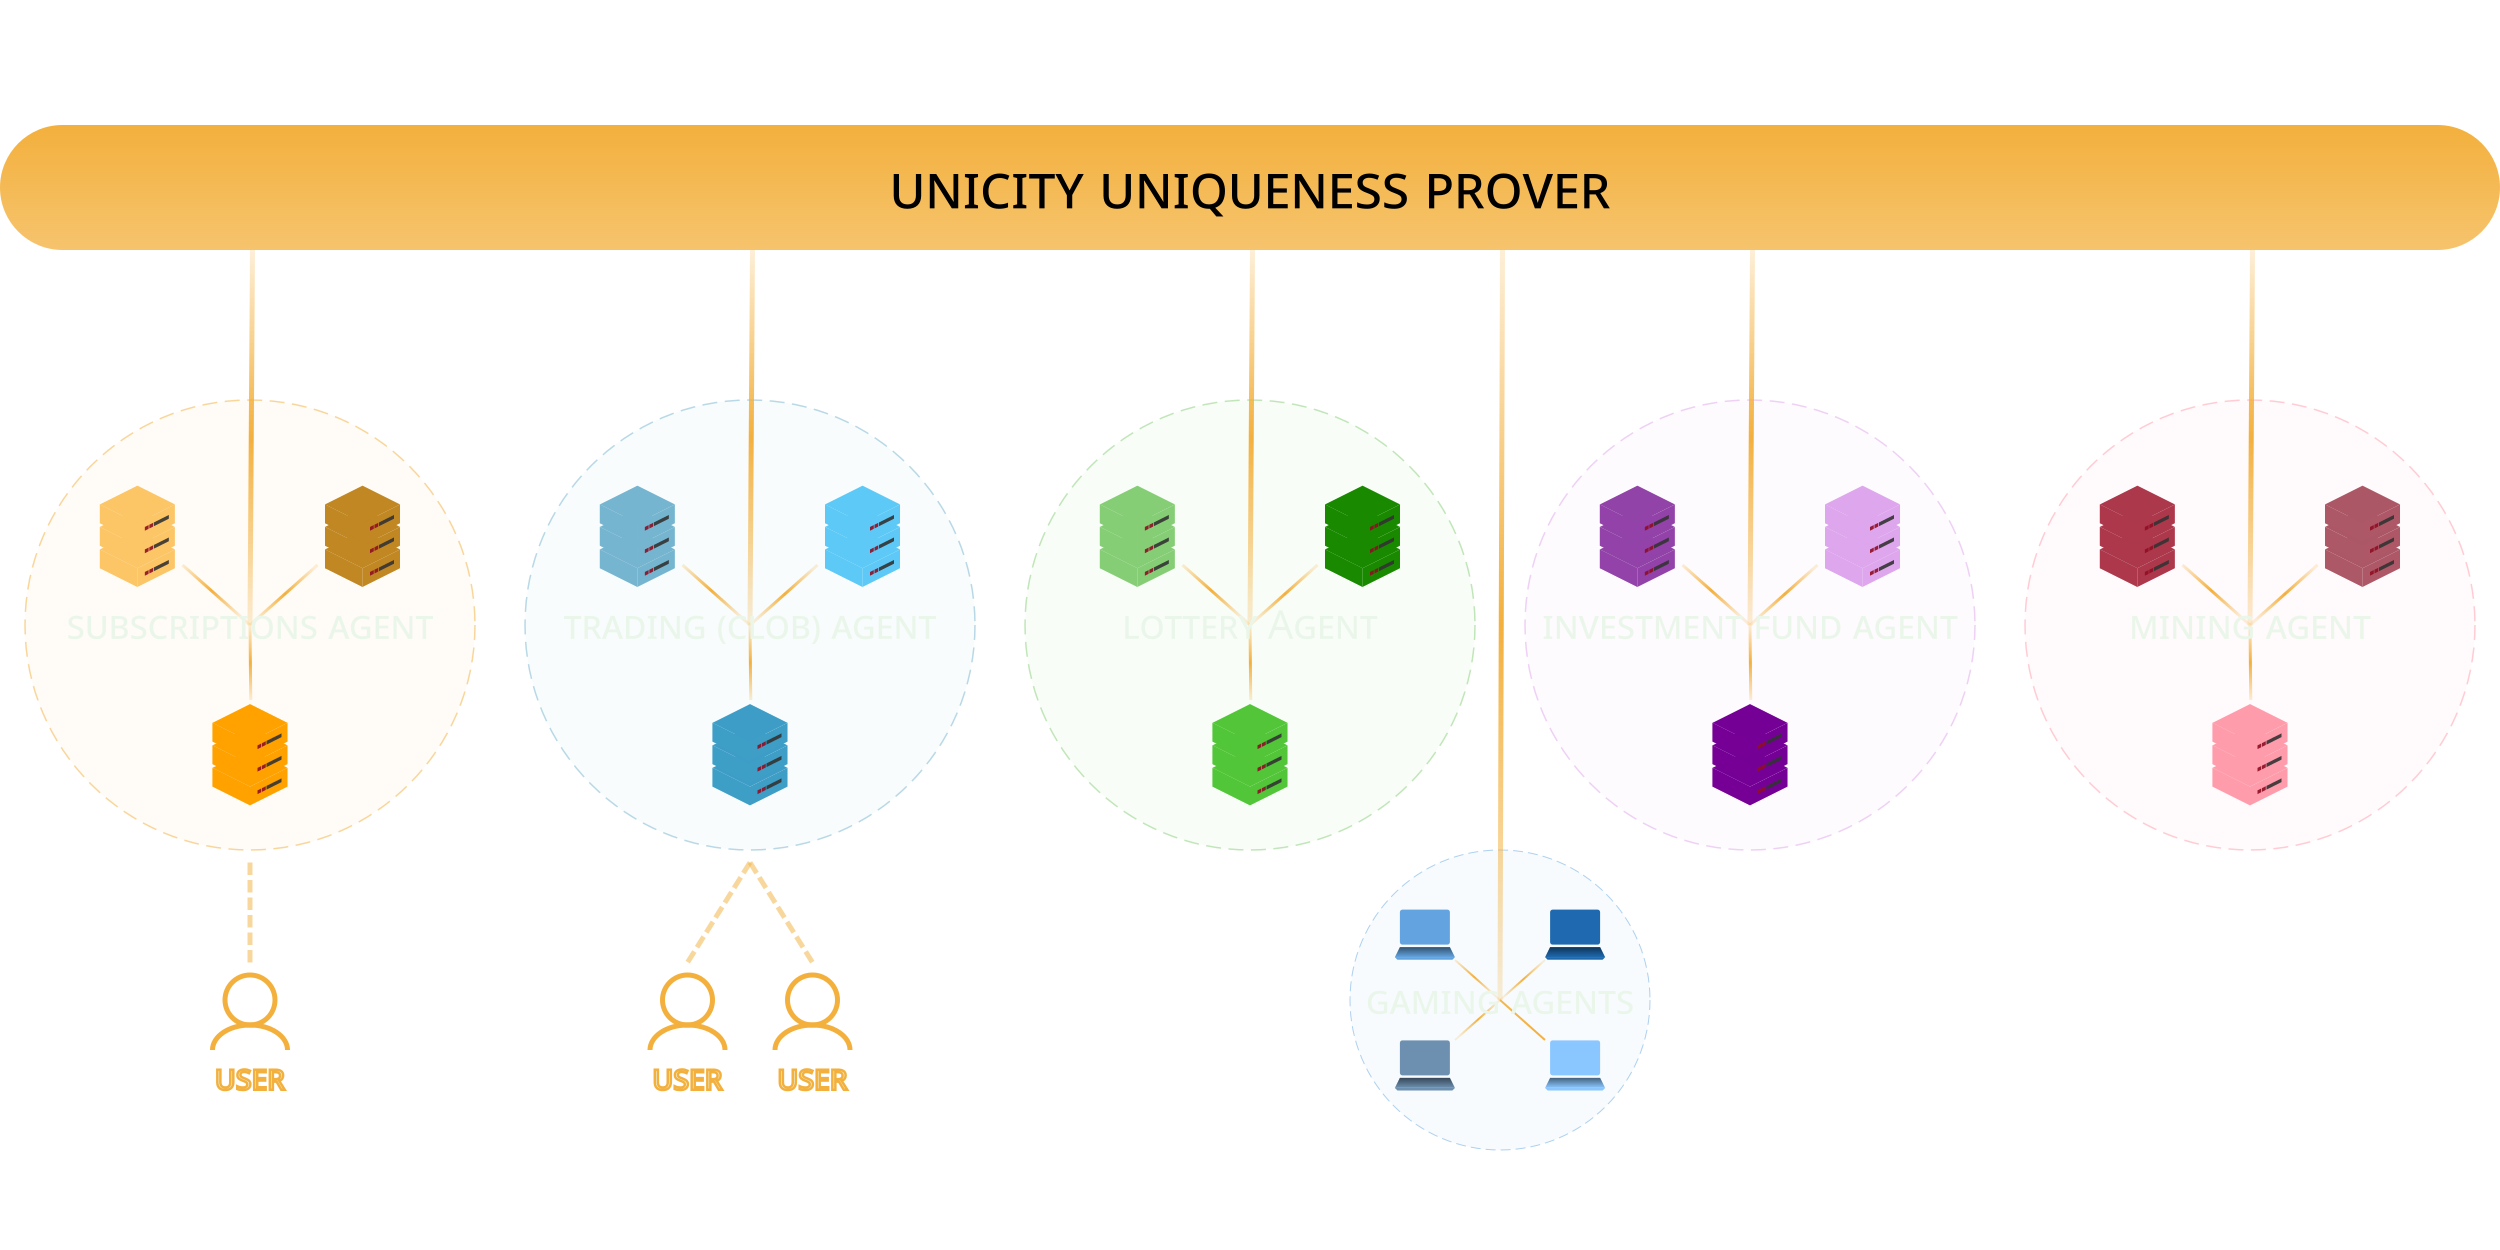
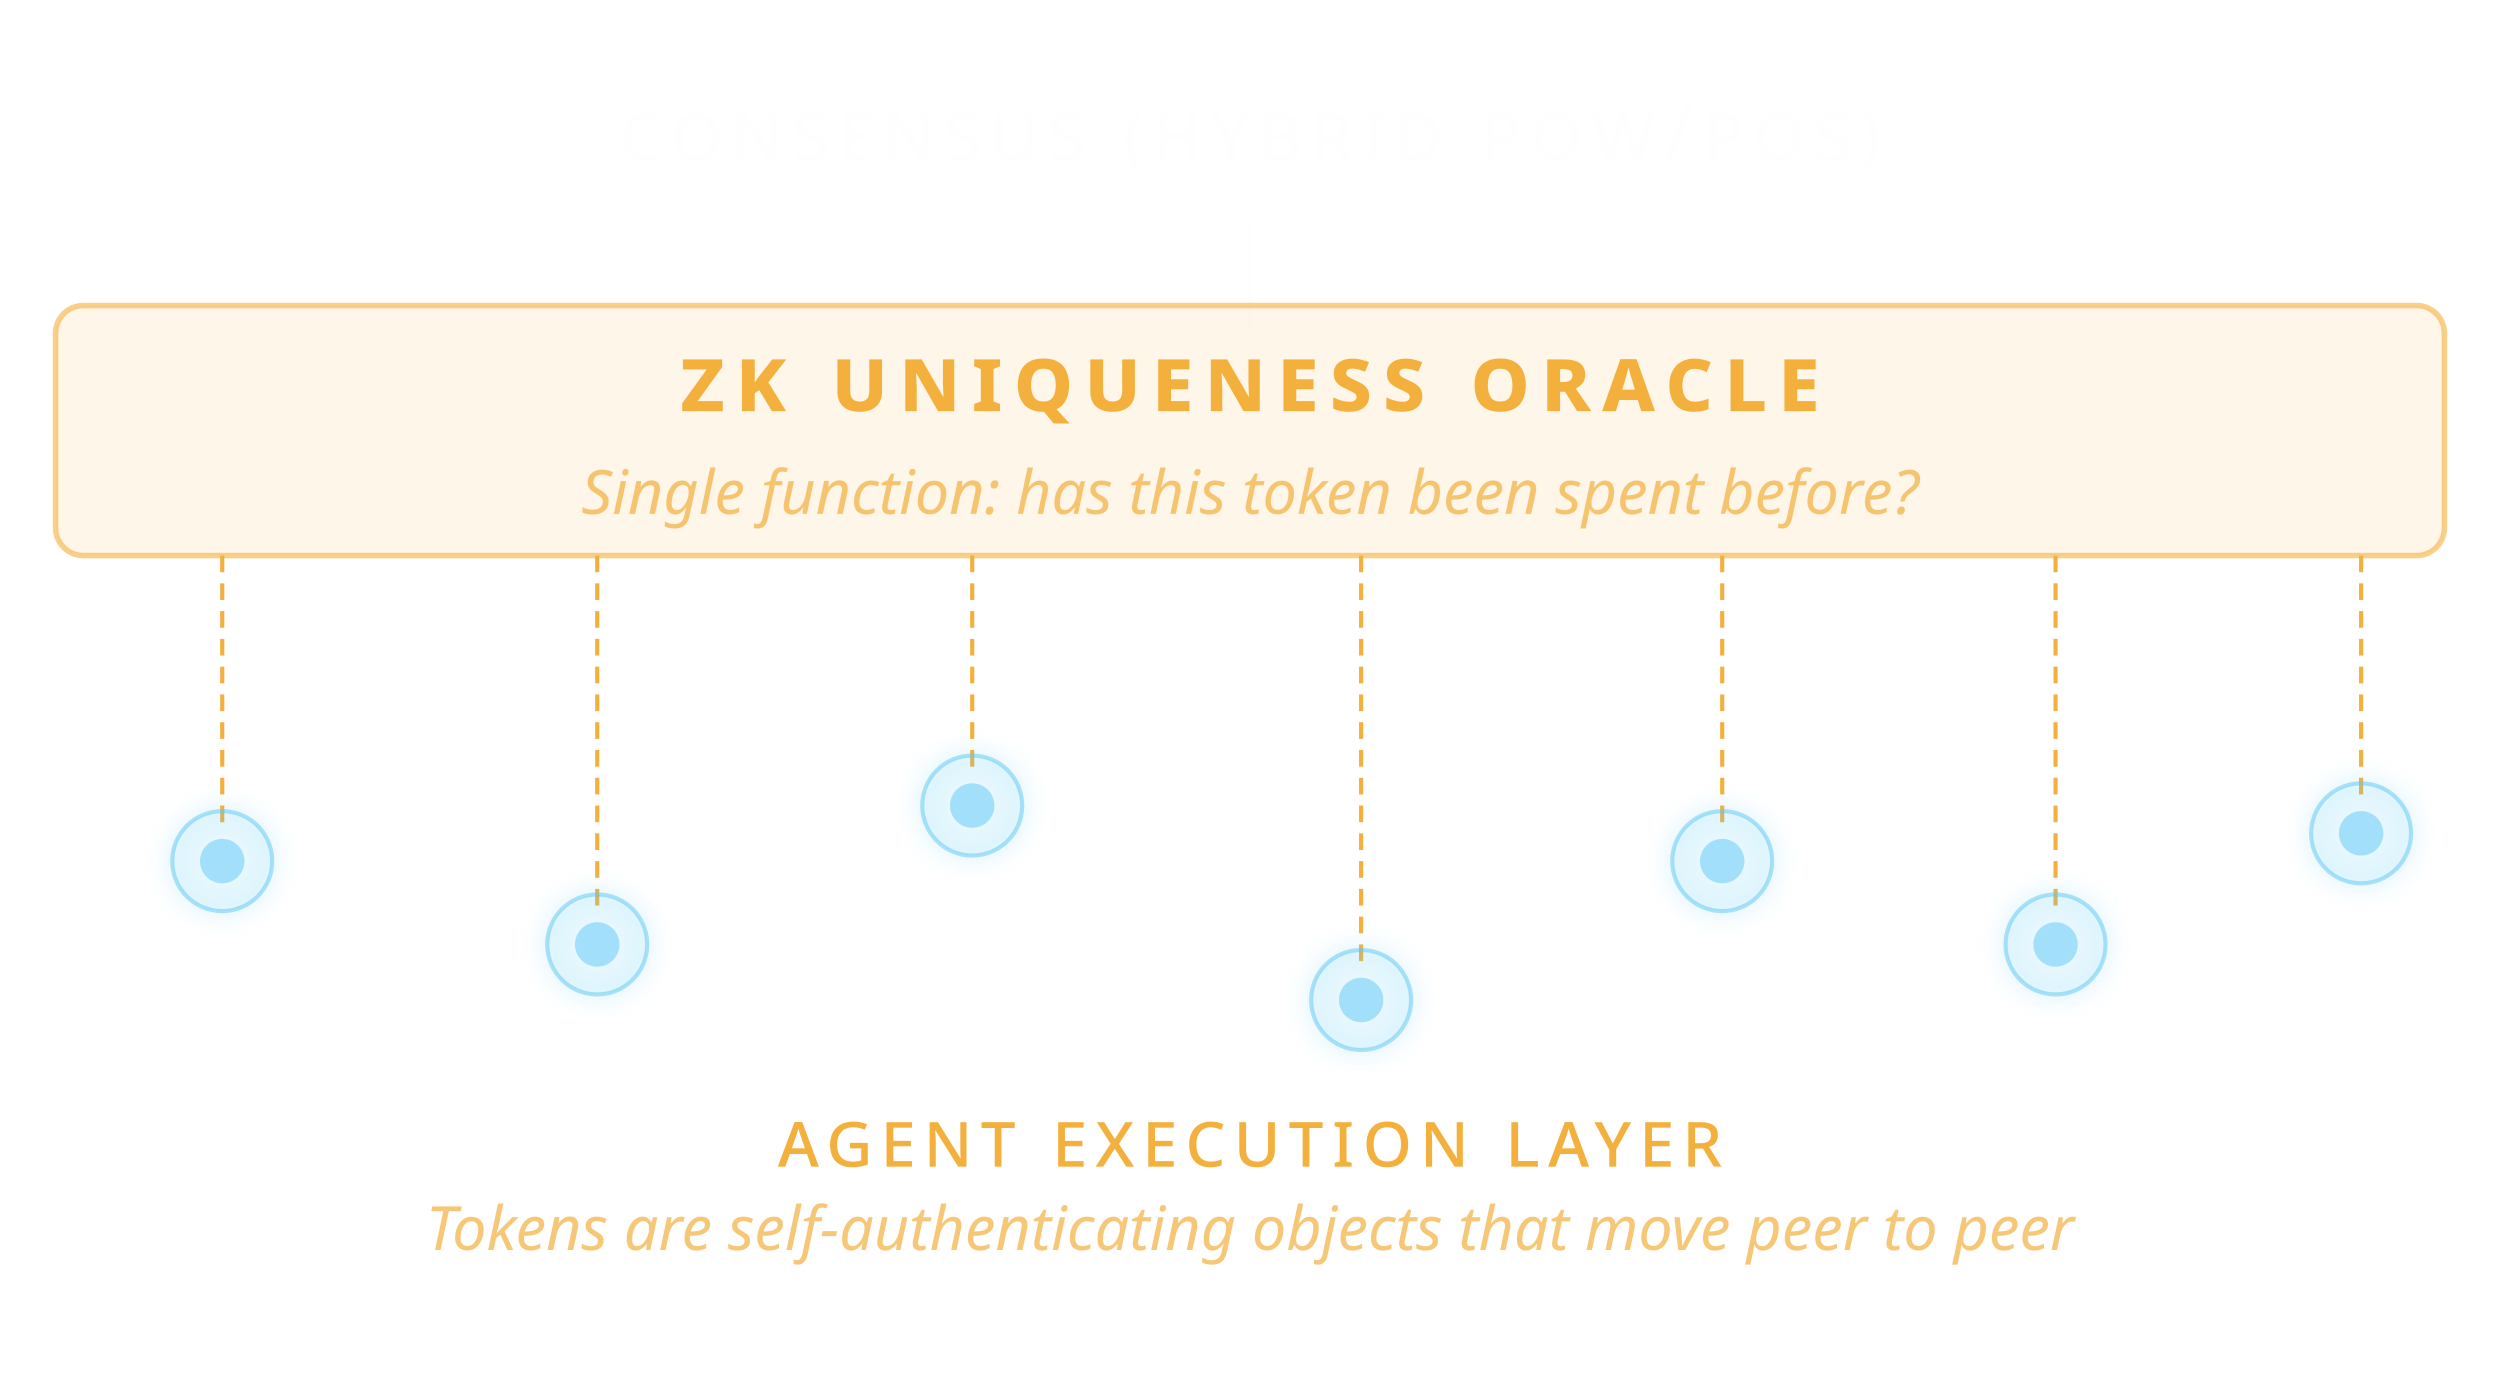
- <svg xmlns="http://www.w3.org/2000/svg" viewBox="0 0 1000 500">
+ <svg xmlns="http://www.w3.org/2000/svg" viewBox="0 0 900 500">
  <defs>
-     <linearGradient id="a" x1="0%" y1="0%" x2="0%" y2="100%">
-       <stop offset="0%" stop-color="#F3B03D" />
-       <stop offset="100%" stop-color="#F3B03D" stop-opacity=".75" />
-     </linearGradient>
-     <linearGradient id="b" x1="0%" y1="0%" x2="0%" y2="100%">
-       <stop offset="0%" />
-       <stop offset="100%" stop-opacity="0" />
-     </linearGradient>
-     <linearGradient id="j" x1="0%" y1="100%" x2="0%" y2="0%">
-       <stop offset="0%" stop-color="#F3B03D" stop-opacity=".2" />
-       <stop offset="50%" stop-color="#F3B03D" />
-       <stop offset="100%" stop-color="#F3B03D" stop-opacity=".2" />
-       <animate attributeName="y2" values="320%;-640%" dur="1s" repeatCount="indefinite" />
-     </linearGradient>
-     <linearGradient id="g" x1="0%" y1="100%" x2="0%" y2="0%">
-       <stop offset="0%" stop-color="#F3B03D" stop-opacity=".2" />
-       <stop offset="50%" stop-color="#F3B03D" />
-       <stop offset="100%" stop-color="#F3B03D" stop-opacity=".2" />
-       <animate attributeName="y2" values="100%;-640%" dur="1s" repeatCount="indefinite" />
-     </linearGradient>
-     <linearGradient id="h" x1="90%" y1="80%" x2="0%" y2="0%">
-       <stop offset="0%" stop-color="#F3B03D" stop-opacity=".2" />
-       <stop offset="50%" stop-color="#F3B03D" />
-       <stop offset="100%" stop-color="#F3B03D" stop-opacity=".2" />
-       <animate attributeName="x1" values="0%;80%" dur="1s" repeatCount="indefinite" />
-       <animate attributeName="y1" values="0%;640%" dur="1s" repeatCount="indefinite" />
-     </linearGradient>
-     <linearGradient id="i" x1="0%" y1="80%" x2="90%" y2="0%">
-       <stop offset="0%" stop-color="#F3B03D" stop-opacity=".2" />
-       <stop offset="50%" stop-color="#F3B03D" />
-       <stop offset="100%" stop-color="#F3B03D" stop-opacity=".2" />
-       <animate attributeName="x2" values="0%;80%" dur="1s" repeatCount="indefinite" />
-       <animate attributeName="y1" values="0%;640%" dur="1s" repeatCount="indefinite" />
-     </linearGradient>
-     <linearGradient id="m" x1="90%" y1="0%" x2="0%" y2="80%">
-       <stop offset="0%" stop-color="#F3B03D" stop-opacity=".2" />
-       <stop offset="50%" stop-color="#F3B03D" />
-       <stop offset="100%" stop-color="#F3B03D" stop-opacity=".2" />
-       <animate attributeName="x2" values="100%;80%" dur="1s" repeatCount="indefinite" />
-       <animate attributeName="y1" values="100%;-640%" dur="1s" repeatCount="indefinite" />
-     </linearGradient>
-     <linearGradient id="n" x1="0%" y1="80%" x2="90%" y2="0%">
-       <stop offset="0%" stop-color="#F3B03D" stop-opacity=".2" />
-       <stop offset="50%" stop-color="#F3B03D" />
-       <stop offset="100%" stop-color="#F3B03D" stop-opacity=".2" />
-       <animate attributeName="x2" values="0%;80%" dur="1s" repeatCount="indefinite" />
-       <animate attributeName="y2" values="100%;-640%" dur="1s" repeatCount="indefinite" />
-     </linearGradient>
-     <g id="e">
-       <rect x="-500" y="-25" width="1000" height="50" rx="25" ry="25" fill="url(#a)" />
-       <text text-anchor="middle" dominant-baseline="middle" font-size="24" font-variant="small-caps" font-family="Tahoma, Geneva, Verdana, sans-serif">
-                 unicity uniqueness prover
-             </text>
-     </g>
-     <g id="l">
-       <rect x="-50" y="-50" width="100" height="70" rx="5" ry="5" />
-       <rect x="-45" y="-45" width="90" height="60" rx="5" ry="5" />
-       <path d="M-40-40h5v5h-5zM-50 25l-10 20H60L50 25z" />
-       <path fill="url(#b)" fill-opacity=".5" d="m-50 25-10 20H60L50 25z" />
-       <path d="m-60 45 5 5H55l5-5z" />
-       <path fill-opacity=".5" d="m-60 45 5 5H55l5-5z" />
-     </g>
-     <g id="c">
-       <path d="M-50 0 0-25 50 0 0 25z" />
-       <path fill-opacity=".2" d="M-50 0 0-25 50 0 0 25z" />
-       <path d="M-50 0 0 25v25l-50-25z" />
-       <path fill-opacity=".4" d="M-50 0 0 25v25l-50-25z" />
-       <path d="M0 25 50 0v25L0 50z" />
-       <path fill="#8F0E24" d="m10 30 5-2.5v5L10 35zM16 27l5-2.5v5L16 32z" />
-       <path fill="#333" d="m22 24 20-10v5L22 29z" />
-       <path fill-opacity=".1" d="M0 25 50 0v25L0 50z" />
-     </g>
-     <g id="f">
-       <use href="#c" y="30" />
-       <use href="#c" />
-       <use href="#c" y="-30" />
-     </g>
-     <g id="d" stroke-width="2" fill="none">
-       <circle r="10" cy="-20" />
-       <path d="M-15 0a15 10 0 0 1 30 0" />
-     </g>
-     <g id="k">
-       <use href="#d" />
-       <text y="20" text-anchor="middle" dominant-baseline="text-after-edge" font-size="14" fill="#EBF6EA" font-variant="small-caps" font-family="Tahoma, Geneva, Verdana, sans-serif">
-                 user
-             </text>
-     </g>
+     <filter id="glow" x="-50%" y="-50%" width="200%" height="200%">
+       <feGaussianBlur stdDeviation="4" result="blur" />
+       <feMerge>
+         <feMergeNode in="blur" />
+         <feMergeNode in="SourceGraphic" />
+       </feMerge>
+     </filter>
  </defs>
-   <use href="#e" x="500" y="75" />
-   <g transform="translate(100 250)">
-     <g transform="scale(.3)">
-       <circle r="300" fill="#F3B03D" fill-opacity=".05" stroke="#F3B03D" stroke-width="2" stroke-opacity=".5" stroke-dasharray="20,10" />/&gt;<use href="#f" x="-150.21" y="-130.735" fill="#FCC565" />
-       <use href="#f" x="150" y="-130.735" fill="#C18723" />
-       <use href="#f" y="160.47" fill="#FFA200" />
-       <path stroke="url(#g)" stroke-width="4" d="m0 0 1 100" />
-       <path stroke="url(#h)" stroke-width="4" d="m0 0-90-80" />
-       <path stroke="url(#i)" stroke-width="4" d="m0 0 90-80" />
-     </g>
-     <path stroke="url(#j)" stroke-width="2" d="m0 0 1-150" />
-     <text text-anchor="middle" dominant-baseline="middle" font-size="16" fill="#EBF6EA" font-variant="small-caps" font-family="Tahoma, Geneva, Verdana, sans-serif">
-             subscriptions agent
-         </text>
-     <path stroke="#F3B03D" stroke-width="2" stroke-opacity=".5" stroke-dasharray="5,2" d="M0 95v40" />
-     <use href="#k" y="170" stroke="#F3B03D" />
-   </g>
-   <g transform="translate(300 250)">
-     <g transform="scale(.3)">
-       <circle r="300" fill="#76B5CF" fill-opacity=".05" stroke="#76B5CF" stroke-width="2" stroke-opacity=".5" stroke-dasharray="20,10" />/&gt;<use href="#f" x="-150.21" y="-130.735" fill="#76B5CF" />
-       <use href="#f" x="150" y="-130.735" fill="#5EC9F7" />
-       <use href="#f" y="160.47" fill="#3E9EC7" />
-       <path stroke="url(#g)" stroke-width="4" d="m0 0 1 100" />
-       <path stroke="url(#h)" stroke-width="4" d="m0 0-90-80" />
-       <path stroke="url(#i)" stroke-width="4" d="m0 0 90-80" />
-     </g>
-     <path stroke="url(#j)" stroke-width="2" d="m0 0 1-150" />
-     <text text-anchor="middle" dominant-baseline="middle" font-size="16" fill="#EBF6EA" font-variant="small-caps" font-family="Tahoma, Geneva, Verdana, sans-serif">
-             trading (clob) agent
-         </text>
-     <path stroke="#F3B03D" stroke-width="2" stroke-opacity=".5" stroke-dasharray="5,2" d="m0 95-25 40" />
-     <use href="#k" x="-25" y="170" stroke="#F3B03D" />
-     <path stroke="#F3B03D" stroke-width="2" stroke-opacity=".5" stroke-dasharray="5,2" d="m0 95 25 40" />
-     <use href="#k" x="25" y="170" stroke="#F3B03D" />
-   </g>
-   <g transform="matrix(.3 0 0 .3 500 250)">
-     <circle r="300" fill="#86CE76" fill-opacity=".05" stroke="#86CE76" stroke-width="2" stroke-opacity=".5" stroke-dasharray="20,10" />/&gt;<use href="#f" x="-150.21" y="-130.735" fill="#86CE76" />
-     <use href="#f" x="150" y="-130.735" fill="#198A00" />
-     <use href="#f" y="160.47" fill="#52C738" />
-     <path stroke="url(#g)" stroke-width="4" d="m0 0 1 100" />
-     <path stroke="url(#h)" stroke-width="4" d="m0 0-90-80" />
-     <path stroke="url(#i)" stroke-width="4" d="m0 0 90-80" />
-   </g>
-   <path stroke="url(#j)" stroke-width="2" d="m0 0 1-150" transform="translate(500 250)" />
-   <text text-anchor="middle" dominant-baseline="middle" font-size="16" fill="#EBF6EA" font-variant="small-caps" font-family="Tahoma, Geneva, Verdana, sans-serif" transform="translate(500 250)">
-             lottery Agent
-         </text>
-   <g transform="matrix(.3 0 0 .3 700 250)">
-     <circle r="300" fill="#DEA6ED" fill-opacity=".05" stroke="#DEA6ED" stroke-width="2" stroke-opacity=".5" stroke-dasharray="20,10" />/&gt;<use href="#f" x="-150.21" y="-130.735" fill="#9243A8" />
-     <use href="#f" x="150" y="-130.735" fill="#DEA6ED" />
-     <use href="#f" y="160.47" fill="#760096" />
-     <path stroke="url(#g)" stroke-width="4" d="m0 0 1 100" />
-     <path stroke="url(#h)" stroke-width="4" d="m0 0-90-80" />
-     <path stroke="url(#i)" stroke-width="4" d="m0 0 90-80" />
-   </g>
-   <path stroke="url(#j)" stroke-width="2" d="m0 0 1-150" transform="translate(700 250)" />
-   <text text-anchor="middle" dominant-baseline="middle" font-size="16" fill="#EBF6EA" font-variant="small-caps" font-family="Tahoma, Geneva, Verdana, sans-serif" transform="translate(700 250)">
-             investment fund agent
-         </text>
-   <g transform="matrix(.3 0 0 .3 900 250)">
-     <circle r="300" fill="#FF9CAC" fill-opacity=".05" stroke="#FF9CAC" stroke-width="2" stroke-opacity=".5" stroke-dasharray="20,10" />/&gt;<use href="#f" x="-150.21" y="-130.735" fill="#AD384B" />
-     <use href="#f" x="150" y="-130.735" fill="#AD5867" />
-     <use href="#f" y="160.47" fill="#FF9CAC" />
-     <path stroke="url(#g)" stroke-width="4" d="m0 0 1 100" />
-     <path stroke="url(#h)" stroke-width="4" d="m0 0-90-80" />
-     <path stroke="url(#i)" stroke-width="4" d="m0 0 90-80" />
-   </g>
-   <path stroke="url(#j)" stroke-width="2" d="m0 0 1-150" transform="translate(900 250)" />
-   <text text-anchor="middle" dominant-baseline="middle" font-size="16" fill="#EBF6EA" font-variant="small-caps" font-family="Tahoma, Geneva, Verdana, sans-serif" transform="translate(900 250)">
-             mining agent
-         </text>
-   <g transform="matrix(.2 0 0 .2 600 400)">
-     <circle r="300" fill="#63A4E0" fill-opacity=".05" stroke="#63A4E0" stroke-width="2" stroke-opacity=".5" stroke-dasharray="20,10" />/&gt;<use href="#l" x="-150.21" y="-130.735" fill="#63A4E0" />
-     <use href="#l" x="150.21" y="-130.735" fill="#1E69AF" />
-     <use href="#l" x="-150.21" y="130.735" fill="#6D90B0" />
-     <use href="#l" x="150.21" y="130.735" fill="#8AC6FF" />
-     <path stroke="url(#h)" stroke-width="4" d="m0 0-90-80" />
-     <path stroke="url(#i)" stroke-width="4" d="m0 0 90-80" />
-     <path stroke="url(#m)" stroke-width="4" d="m0 0-90 80" />
-     <path stroke="url(#n)" stroke-width="4" d="m0 0 90 80" />
-   </g>
-   <path stroke="url(#j)" stroke-width="2" d="m0 0 1-300" transform="translate(600 400)" />
-   <text text-anchor="middle" dominant-baseline="middle" font-size="16" fill="#EBF6EA" font-variant="small-caps" font-family="Tahoma, Geneva, Verdana, sans-serif" transform="translate(600 400)">
-             gaming agents
-         </text>
+   <rect x="20" y="20" width="860" height="60" rx="8" fill="#fefefe" fill-opacity=".08" stroke="#fefefe" stroke-opacity=".2" stroke-width="1.5" />
+   <text x="450" y="58" text-anchor="middle" font-size="30" fill="#fefefe" font-variant="small-caps" font-family="Tahoma, Geneva, Verdana, sans-serif" letter-spacing="3">consensus (hybrid pow/pos)</text>
+   <line x1="450" y1="80" x2="450" y2="120" stroke="#fefefe" stroke-opacity=".25" stroke-width="1.5" />
+   <rect x="20" y="110" width="860" height="90" rx="10" fill="#F3B03D" fill-opacity=".12" stroke="#F3B03D" stroke-opacity=".6" stroke-width="2" />
+   <text x="450" y="148" text-anchor="middle" font-size="32" fill="#F3B03D" font-variant="small-caps" font-family="Tahoma, Geneva, Verdana, sans-serif" letter-spacing="4" font-weight="bold">zk uniqueness oracle</text>
+   <text x="450" y="185" text-anchor="middle" font-size="22" fill="#F3B03D" fill-opacity=".7" font-style="italic" font-family="Tahoma, Geneva, Verdana, sans-serif">Single function: has this token been spent before?</text>
+   <line x1="80" y1="200" x2="80" y2="300" stroke="#F3B03D" stroke-width="1.5" stroke-dasharray="6,4">
+     <animate attributeName="stroke-opacity" values=".1;.8;.1" dur="0.5s" repeatCount="indefinite" />
+   </line>
+   <line x1="215" y1="200" x2="215" y2="330" stroke="#F3B03D" stroke-width="1.5" stroke-dasharray="6,4">
+     <animate attributeName="stroke-opacity" values=".1;.8;.1" dur="0.5s" repeatCount="indefinite" begin="0.07s" />
+   </line>
+   <line x1="350" y1="200" x2="350" y2="280" stroke="#F3B03D" stroke-width="1.5" stroke-dasharray="6,4">
+     <animate attributeName="stroke-opacity" values=".1;.8;.1" dur="0.5s" repeatCount="indefinite" begin="0.14s" />
+   </line>
+   <line x1="490" y1="200" x2="490" y2="350" stroke="#F3B03D" stroke-width="1.5" stroke-dasharray="6,4">
+     <animate attributeName="stroke-opacity" values=".1;.8;.1" dur="0.5s" repeatCount="indefinite" begin="0.21s" />
+   </line>
+   <line x1="620" y1="200" x2="620" y2="300" stroke="#F3B03D" stroke-width="1.5" stroke-dasharray="6,4">
+     <animate attributeName="stroke-opacity" values=".1;.8;.1" dur="0.5s" repeatCount="indefinite" begin="0.28s" />
+   </line>
+   <line x1="740" y1="200" x2="740" y2="330" stroke="#F3B03D" stroke-width="1.5" stroke-dasharray="6,4">
+     <animate attributeName="stroke-opacity" values=".1;.8;.1" dur="0.5s" repeatCount="indefinite" begin="0.35s" />
+   </line>
+   <line x1="850" y1="200" x2="850" y2="290" stroke="#F3B03D" stroke-width="1.5" stroke-dasharray="6,4">
+     <animate attributeName="stroke-opacity" values=".1;.8;.1" dur="0.5s" repeatCount="indefinite" begin="0.42s" />
+   </line>
+   <circle cx="80" cy="310" r="18" fill="#5EC9F7" fill-opacity=".08" stroke="#5EC9F7" stroke-width="1.5" stroke-opacity=".5" filter="url(#glow)">
+     <animate attributeName="stroke-opacity" values=".3;.7;.3" dur="1.5s" repeatCount="indefinite" />
+   </circle>
+   <circle cx="80" cy="310" r="8" fill="#5EC9F7" fill-opacity=".5">
+     <animate attributeName="fill-opacity" values=".3;.6;.3" dur="1.5s" repeatCount="indefinite" />
+   </circle>
+   <circle cx="215" cy="340" r="18" fill="#5EC9F7" fill-opacity=".08" stroke="#5EC9F7" stroke-width="1.5" stroke-opacity=".5" filter="url(#glow)">
+     <animate attributeName="stroke-opacity" values=".3;.7;.3" dur="1.3s" repeatCount="indefinite" begin="0.2s" />
+   </circle>
+   <circle cx="215" cy="340" r="8" fill="#5EC9F7" fill-opacity=".5">
+     <animate attributeName="fill-opacity" values=".3;.6;.3" dur="1.3s" repeatCount="indefinite" begin="0.2s" />
+   </circle>
+   <circle cx="350" cy="290" r="18" fill="#5EC9F7" fill-opacity=".08" stroke="#5EC9F7" stroke-width="1.5" stroke-opacity=".5" filter="url(#glow)">
+     <animate attributeName="stroke-opacity" values=".3;.7;.3" dur="1.6s" repeatCount="indefinite" begin="0.4s" />
+   </circle>
+   <circle cx="350" cy="290" r="8" fill="#5EC9F7" fill-opacity=".5">
+     <animate attributeName="fill-opacity" values=".3;.6;.3" dur="1.6s" repeatCount="indefinite" begin="0.4s" />
+   </circle>
+   <circle cx="490" cy="360" r="18" fill="#5EC9F7" fill-opacity=".08" stroke="#5EC9F7" stroke-width="1.5" stroke-opacity=".5" filter="url(#glow)">
+     <animate attributeName="stroke-opacity" values=".3;.7;.3" dur="1.4s" repeatCount="indefinite" begin="0.1s" />
+   </circle>
+   <circle cx="490" cy="360" r="8" fill="#5EC9F7" fill-opacity=".5">
+     <animate attributeName="fill-opacity" values=".3;.6;.3" dur="1.4s" repeatCount="indefinite" begin="0.1s" />
+   </circle>
+   <circle cx="620" cy="310" r="18" fill="#5EC9F7" fill-opacity=".08" stroke="#5EC9F7" stroke-width="1.5" stroke-opacity=".5" filter="url(#glow)">
+     <animate attributeName="stroke-opacity" values=".3;.7;.3" dur="1.7s" repeatCount="indefinite" begin="0.3s" />
+   </circle>
+   <circle cx="620" cy="310" r="8" fill="#5EC9F7" fill-opacity=".5">
+     <animate attributeName="fill-opacity" values=".3;.6;.3" dur="1.7s" repeatCount="indefinite" begin="0.3s" />
+   </circle>
+   <circle cx="740" cy="340" r="18" fill="#5EC9F7" fill-opacity=".08" stroke="#5EC9F7" stroke-width="1.5" stroke-opacity=".5" filter="url(#glow)">
+     <animate attributeName="stroke-opacity" values=".3;.7;.3" dur="1.3s" repeatCount="indefinite" begin="0.5s" />
+   </circle>
+   <circle cx="740" cy="340" r="8" fill="#5EC9F7" fill-opacity=".5">
+     <animate attributeName="fill-opacity" values=".3;.6;.3" dur="1.3s" repeatCount="indefinite" begin="0.5s" />
+   </circle>
+   <circle cx="850" cy="300" r="18" fill="#5EC9F7" fill-opacity=".08" stroke="#5EC9F7" stroke-width="1.5" stroke-opacity=".5" filter="url(#glow)">
+     <animate attributeName="stroke-opacity" values=".3;.7;.3" dur="1.5s" repeatCount="indefinite" begin="0.15s" />
+   </circle>
+   <circle cx="850" cy="300" r="8" fill="#5EC9F7" fill-opacity=".5">
+     <animate attributeName="fill-opacity" values=".3;.6;.3" dur="1.5s" repeatCount="indefinite" begin="0.15s" />
+   </circle>
+   <circle r="3" fill="#5EC9F7" opacity="0" filter="url(#glow)">
+     <animate attributeName="cx" values="80;215" dur="0.6s" repeatCount="indefinite" />
+     <animate attributeName="cy" values="310;340" dur="0.6s" repeatCount="indefinite" />
+     <animate attributeName="opacity" values="0;.8;.8;0" dur="0.6s" repeatCount="indefinite" />
+   </circle>
+   <circle r="3" fill="#5EC9F7" opacity="0" filter="url(#glow)">
+     <animate attributeName="cx" values="215;80" dur="0.65s" repeatCount="indefinite" begin="0.3s" />
+     <animate attributeName="cy" values="340;310" dur="0.65s" repeatCount="indefinite" begin="0.3s" />
+     <animate attributeName="opacity" values="0;.8;.8;0" dur="0.65s" repeatCount="indefinite" begin="0.3s" />
+   </circle>
+   <circle r="3" fill="#5EC9F7" opacity="0" filter="url(#glow)">
+     <animate attributeName="cx" values="215;350" dur="0.65s" repeatCount="indefinite" begin="0.15s" />
+     <animate attributeName="cy" values="340;290" dur="0.65s" repeatCount="indefinite" begin="0.15s" />
+     <animate attributeName="opacity" values="0;.8;.8;0" dur="0.65s" repeatCount="indefinite" begin="0.15s" />
+   </circle>
+   <circle r="3" fill="#5EC9F7" opacity="0" filter="url(#glow)">
+     <animate attributeName="cx" values="350;215" dur="0.6s" repeatCount="indefinite" begin="0.45s" />
+     <animate attributeName="cy" values="290;340" dur="0.6s" repeatCount="indefinite" begin="0.45s" />
+     <animate attributeName="opacity" values="0;.8;.8;0" dur="0.6s" repeatCount="indefinite" begin="0.45s" />
+   </circle>
+   <circle r="3" fill="#5EC9F7" opacity="0" filter="url(#glow)">
+     <animate attributeName="cx" values="350;490" dur="0.7s" repeatCount="indefinite" begin="0.3s" />
+     <animate attributeName="cy" values="290;360" dur="0.7s" repeatCount="indefinite" begin="0.3s" />
+     <animate attributeName="opacity" values="0;.8;.8;0" dur="0.7s" repeatCount="indefinite" begin="0.3s" />
+   </circle>
+   <circle r="3" fill="#5EC9F7" opacity="0" filter="url(#glow)">
+     <animate attributeName="cx" values="490;350" dur="0.65s" repeatCount="indefinite" begin="0.1s" />
+     <animate attributeName="cy" values="360;290" dur="0.65s" repeatCount="indefinite" begin="0.1s" />
+     <animate attributeName="opacity" values="0;.8;.8;0" dur="0.65s" repeatCount="indefinite" begin="0.1s" />
+   </circle>
+   <circle r="3" fill="#5EC9F7" opacity="0" filter="url(#glow)">
+     <animate attributeName="cx" values="490;620" dur="0.6s" repeatCount="indefinite" begin="0.1s" />
+     <animate attributeName="cy" values="360;310" dur="0.6s" repeatCount="indefinite" begin="0.1s" />
+     <animate attributeName="opacity" values="0;.8;.8;0" dur="0.6s" repeatCount="indefinite" begin="0.1s" />
+   </circle>
+   <circle r="3" fill="#5EC9F7" opacity="0" filter="url(#glow)">
+     <animate attributeName="cx" values="620;490" dur="0.65s" repeatCount="indefinite" begin="0.4s" />
+     <animate attributeName="cy" values="310;360" dur="0.65s" repeatCount="indefinite" begin="0.4s" />
+     <animate attributeName="opacity" values="0;.8;.8;0" dur="0.65s" repeatCount="indefinite" begin="0.4s" />
+   </circle>
+   <circle r="3" fill="#5EC9F7" opacity="0" filter="url(#glow)">
+     <animate attributeName="cx" values="620;740" dur="0.55s" repeatCount="indefinite" begin="0.25s" />
+     <animate attributeName="cy" values="310;340" dur="0.55s" repeatCount="indefinite" begin="0.25s" />
+     <animate attributeName="opacity" values="0;.8;.8;0" dur="0.55s" repeatCount="indefinite" begin="0.25s" />
+   </circle>
+   <circle r="3" fill="#5EC9F7" opacity="0" filter="url(#glow)">
+     <animate attributeName="cx" values="740;620" dur="0.6s" repeatCount="indefinite" begin="0.5s" />
+     <animate attributeName="cy" values="340;310" dur="0.6s" repeatCount="indefinite" begin="0.5s" />
+     <animate attributeName="opacity" values="0;.8;.8;0" dur="0.6s" repeatCount="indefinite" begin="0.5s" />
+   </circle>
+   <circle r="3" fill="#5EC9F7" opacity="0" filter="url(#glow)">
+     <animate attributeName="cx" values="740;850" dur="0.6s" repeatCount="indefinite" begin="0.4s" />
+     <animate attributeName="cy" values="340;300" dur="0.6s" repeatCount="indefinite" begin="0.4s" />
+     <animate attributeName="opacity" values="0;.8;.8;0" dur="0.6s" repeatCount="indefinite" begin="0.4s" />
+   </circle>
+   <circle r="3" fill="#5EC9F7" opacity="0" filter="url(#glow)">
+     <animate attributeName="cx" values="850;740" dur="0.55s" repeatCount="indefinite" begin="0.15s" />
+     <animate attributeName="cy" values="300;340" dur="0.55s" repeatCount="indefinite" begin="0.15s" />
+     <animate attributeName="opacity" values="0;.8;.8;0" dur="0.55s" repeatCount="indefinite" begin="0.15s" />
+   </circle>
+   <circle r="3" fill="#5EC9F7" opacity="0" filter="url(#glow)">
+     <animate attributeName="cx" values="80;490" dur="1s" repeatCount="indefinite" begin="0.2s" />
+     <animate attributeName="cy" values="310;360" dur="1s" repeatCount="indefinite" begin="0.2s" />
+     <animate attributeName="opacity" values="0;.5;.5;0" dur="1s" repeatCount="indefinite" begin="0.2s" />
+   </circle>
+   <circle r="3" fill="#5EC9F7" opacity="0" filter="url(#glow)">
+     <animate attributeName="cx" values="490;80" dur="1.1s" repeatCount="indefinite" begin="0.6s" />
+     <animate attributeName="cy" values="360;310" dur="1.1s" repeatCount="indefinite" begin="0.6s" />
+     <animate attributeName="opacity" values="0;.5;.5;0" dur="1.1s" repeatCount="indefinite" begin="0.6s" />
+   </circle>
+   <circle r="3" fill="#5EC9F7" opacity="0" filter="url(#glow)">
+     <animate attributeName="cx" values="215;620" dur="1s" repeatCount="indefinite" begin="0.5s" />
+     <animate attributeName="cy" values="340;310" dur="1s" repeatCount="indefinite" begin="0.5s" />
+     <animate attributeName="opacity" values="0;.5;.5;0" dur="1s" repeatCount="indefinite" begin="0.5s" />
+   </circle>
+   <circle r="3" fill="#5EC9F7" opacity="0" filter="url(#glow)">
+     <animate attributeName="cx" values="620;215" dur="1.05s" repeatCount="indefinite" begin="0.1s" />
+     <animate attributeName="cy" values="310;340" dur="1.05s" repeatCount="indefinite" begin="0.1s" />
+     <animate attributeName="opacity" values="0;.5;.5;0" dur="1.05s" repeatCount="indefinite" begin="0.1s" />
+   </circle>
+   <circle r="3" fill="#5EC9F7" opacity="0" filter="url(#glow)">
+     <animate attributeName="cx" values="350;850" dur="1.1s" repeatCount="indefinite" begin="0.35s" />
+     <animate attributeName="cy" values="290;300" dur="1.1s" repeatCount="indefinite" begin="0.35s" />
+     <animate attributeName="opacity" values="0;.5;.5;0" dur="1.1s" repeatCount="indefinite" begin="0.35s" />
+   </circle>
+   <circle r="3" fill="#5EC9F7" opacity="0" filter="url(#glow)">
+     <animate attributeName="cx" values="850;350" dur="1s" repeatCount="indefinite" begin="0.7s" />
+     <animate attributeName="cy" values="300;290" dur="1s" repeatCount="indefinite" begin="0.7s" />
+     <animate attributeName="opacity" values="0;.5;.5;0" dur="1s" repeatCount="indefinite" begin="0.7s" />
+   </circle>
+   <text x="450" y="420" text-anchor="middle" font-size="28" fill="#F3B03D" font-variant="small-caps" font-family="Tahoma, Geneva, Verdana, sans-serif" letter-spacing="3">agent execution layer</text>
+   <text x="450" y="450" text-anchor="middle" font-size="22" fill="#F3B03D" fill-opacity=".7" font-style="italic" font-family="Tahoma, Geneva, Verdana, sans-serif">Tokens are self-authenticating objects that move peer to peer</text>
</svg>
